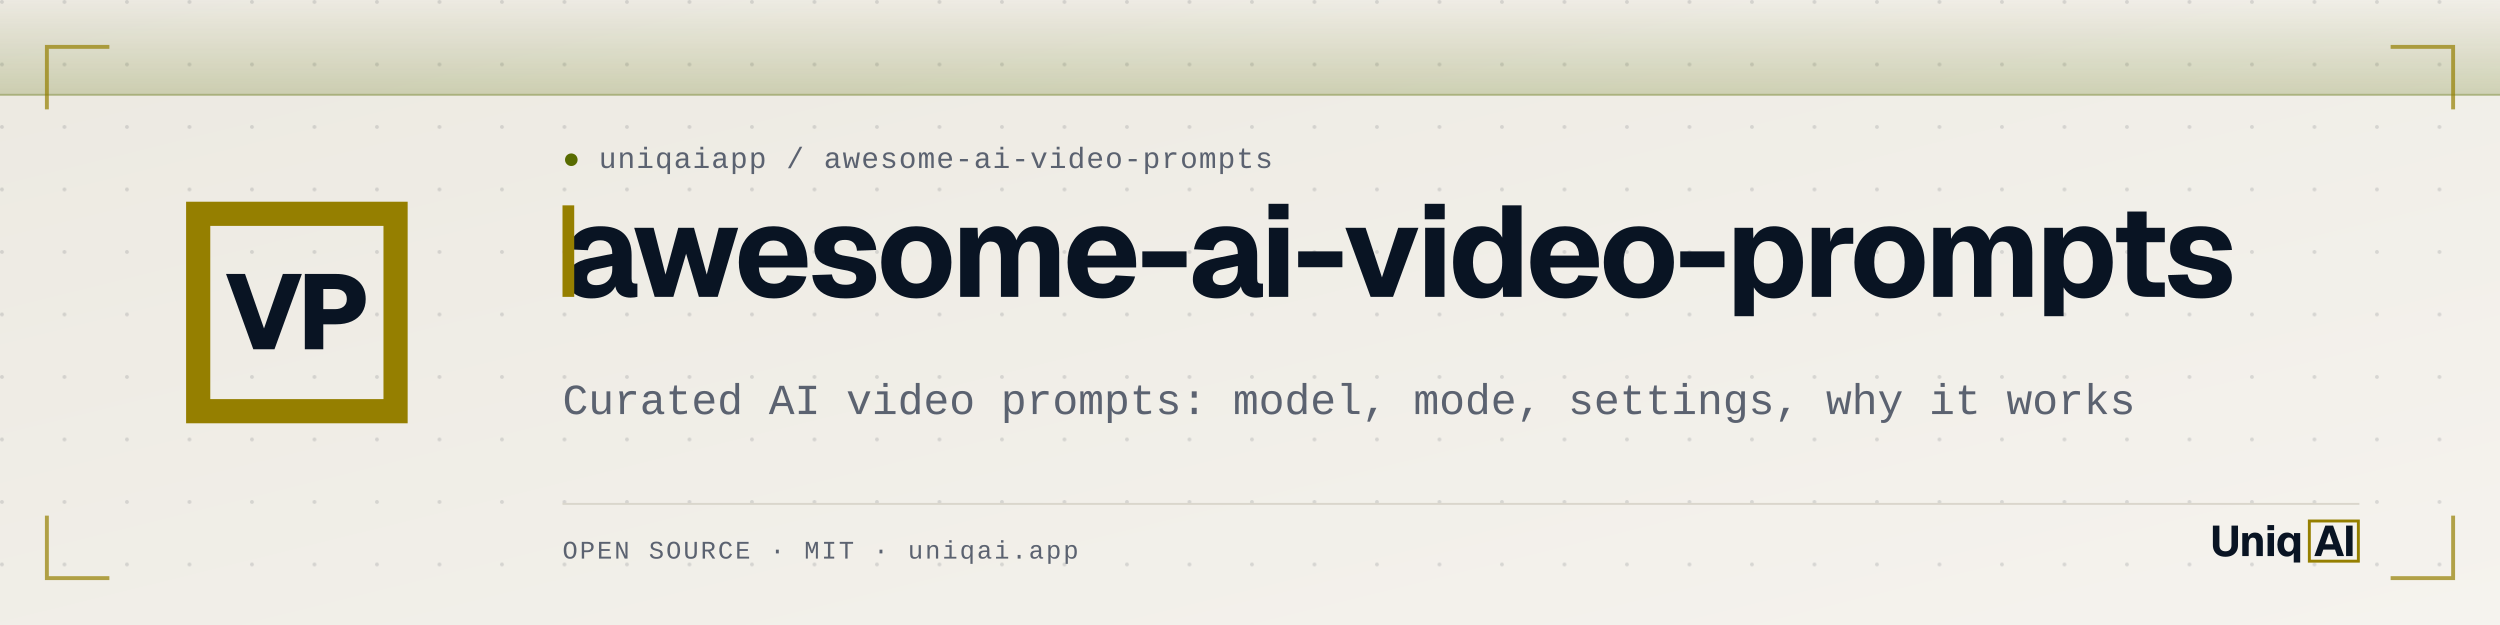
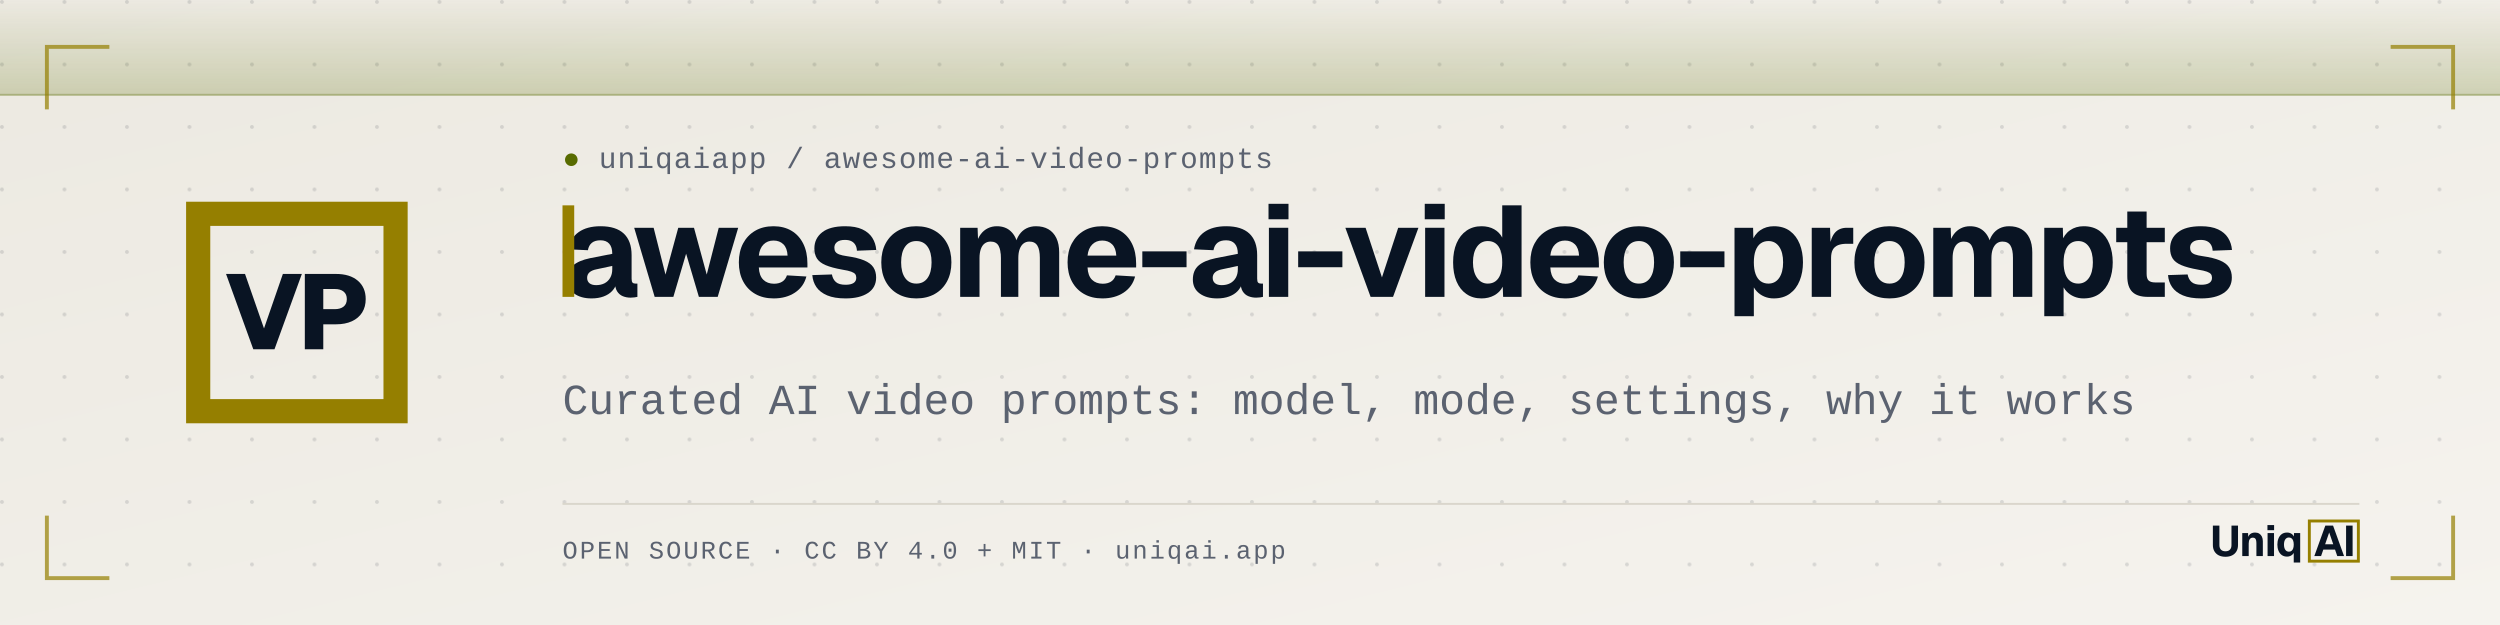
<svg xmlns="http://www.w3.org/2000/svg" width="1280" height="320" viewBox="0 0 1280 320" role="img" aria-labelledby="t d">
  <defs>
    <linearGradient id="bg" x1="0" y1="0" x2="1" y2="1">
      <stop offset="0" stop-color="#ECE9E1" />
      <stop offset="1" stop-color="#F5F3EE" />
    </linearGradient>
    <linearGradient id="scan" x1="0" y1="0" x2="0" y2="1">
      <stop offset="0" stop-color="#586B00" stop-opacity="0" />
      <stop offset="1" stop-color="#586B00" stop-opacity="0.22" />
    </linearGradient>
    <pattern id="grid" width="32" height="32" patternUnits="userSpaceOnUse">
      <circle cx="1" cy="1" r="1" fill="#091423" fill-opacity="0.12" />
    </pattern>
    <clipPath id="clip">
      <rect width="1280" height="320" />
    </clipPath>
  </defs>
  <style>
.ch,.tag{opacity:1}
.pulse{animation:pulse 2.4s ease-in-out infinite}
.ripple{opacity:0;transform-box:fill-box;transform-origin:center;animation:ripple 2.4s ease-out infinite}
.scan{animation:scan 7s linear infinite}
.caret{opacity:1}
@keyframes pulse{0%,100%{opacity:1}50%{opacity:.55}}
@keyframes ripple{0%{opacity:.6;transform:scale(1)}100%{opacity:0;transform:scale(1.22)}}
@keyframes scan{0%{transform:translateY(-48px)}100%{transform:translateY(328px)}}
@keyframes blink{0%,100%{opacity:1}50%{opacity:0}}
@keyframes caret-move{0%{transform:translateX(0)}14.29%{transform:translateX(0px)}16.43%{transform:translateX(35.31px)}18.57%{transform:translateX(87.85px)}20.71%{transform:translateX(125.47px)}22.86%{transform:translateX(160.78px)}25%{transform:translateX(199.25px)}27.14%{transform:translateX(256.15px)}29.29%{transform:translateX(294.43px)}31.43%{transform:translateX(320.3px)}33.57%{transform:translateX(357.32px)}35.71%{transform:translateX(374.22px)}37.86%{transform:translateX(399.43px)}40%{transform:translateX(437.32px)}42.14%{transform:translateX(453.55px)}44.29%{transform:translateX(493.09px)}46.43%{transform:translateX(530.71px)}48.57%{transform:translateX(569.84px)}50.71%{transform:translateX(595.72px)}52.86%{transform:translateX(635.25px)}55%{transform:translateX(659.01px)}57.14%{transform:translateX(697.49px)}59.29%{transform:translateX(754.31px)}61.43%{transform:translateX(792.79px)}63.57%{transform:translateX(819.59px)}65.71%{transform:translateX(861.21px)}100%{transform:translateX(861.21px)}}
@keyframes g0{0%,14.29%{opacity:0}14.29%,100%{opacity:1}}
@keyframes g1{0%,16.43%{opacity:0}16.43%,100%{opacity:1}}
@keyframes g2{0%,18.57%{opacity:0}18.57%,100%{opacity:1}}
@keyframes g3{0%,20.71%{opacity:0}20.71%,100%{opacity:1}}
@keyframes g4{0%,22.86%{opacity:0}22.86%,100%{opacity:1}}
@keyframes g5{0%,25%{opacity:0}25%,100%{opacity:1}}
@keyframes g6{0%,27.14%{opacity:0}27.14%,100%{opacity:1}}
@keyframes g7{0%,29.29%{opacity:0}29.29%,100%{opacity:1}}
@keyframes g8{0%,31.43%{opacity:0}31.43%,100%{opacity:1}}
@keyframes g9{0%,33.57%{opacity:0}33.57%,100%{opacity:1}}
@keyframes g10{0%,35.71%{opacity:0}35.71%,100%{opacity:1}}
@keyframes g11{0%,37.86%{opacity:0}37.86%,100%{opacity:1}}
@keyframes g12{0%,40%{opacity:0}40%,100%{opacity:1}}
@keyframes g13{0%,42.14%{opacity:0}42.14%,100%{opacity:1}}
@keyframes g14{0%,44.29%{opacity:0}44.29%,100%{opacity:1}}
@keyframes g15{0%,46.43%{opacity:0}46.43%,100%{opacity:1}}
@keyframes g16{0%,48.57%{opacity:0}48.57%,100%{opacity:1}}
@keyframes g17{0%,50.71%{opacity:0}50.71%,100%{opacity:1}}
@keyframes g18{0%,52.86%{opacity:0}52.86%,100%{opacity:1}}
@keyframes g19{0%,55%{opacity:0}55%,100%{opacity:1}}
@keyframes g20{0%,57.14%{opacity:0}57.14%,100%{opacity:1}}
@keyframes g21{0%,59.29%{opacity:0}59.29%,100%{opacity:1}}
@keyframes g22{0%,61.43%{opacity:0}61.43%,100%{opacity:1}}
@keyframes g23{0%,63.57%{opacity:0}63.57%,100%{opacity:1}}
@keyframes tag{0%,70%{opacity:0;transform:translateY(8px)}87.14%,100%{opacity:1;transform:none}}
@media (prefers-reduced-motion:reduce){.ch,.tag,.pulse,.scan,.caret{animation:none!important}.scan,.ripple{display:none}.caret{opacity:0}.ch,.tag{opacity:1}}
</style>
  <g clip-path="url(#clip)">
    <rect width="1280" height="320" fill="url(#bg)" />
    <rect width="1280" height="320" fill="url(#grid)" />
    <rect class="scan" x="0" y="0" width="1280" height="48" fill="url(#scan)" />
    <rect class="scan" x="0" y="48" width="1280" height="1" fill="#586B00" fill-opacity="0.45" />
    <path fill="none" stroke="#957F00" stroke-width="2" stroke-opacity=".7" d="M24 56V24h32M1224 24h32v32M24 264v32h32M1256 264v32h-32" />
    <path class="ripple" fill="#957F00" fill-rule="evenodd" d="M95.28 103.28H208.72V216.72H95.28Z M107.66 115.66V204.34H196.34V115.66Z" />
    <path class="pulse" fill="#957F00" fill-rule="evenodd" d="M95.28 103.28H208.72V216.72H95.28Z M107.66 115.66V204.34H196.34V115.66Z" />
    <path fill="#091423" d="M129.68 178.81L115.73 140.26L125.45 140.26L135.17 168.17L144.83 140.26L154.55 140.26L140.54 178.81L129.68 178.81Z M156.07 178.81L156.07 140.26L172.03 140.26Q179.15 140.26 183.19 143.71Q187.24 147.16 187.24 153.13Q187.24 157.09 185.42 160Q183.6 162.9 180.18 164.48Q176.76 166.05 172.03 166.05L165.52 166.05L165.52 178.81L156.07 178.81ZM165.52 158.29L171.38 158.29Q174.26 158.29 175.92 156.98Q177.57 155.68 177.57 153.13Q177.57 150.63 175.94 149.3Q174.32 147.97 171.38 147.97L165.52 147.97L165.52 158.29Z" />
    <text x="288" y="86" font-family="&quot;Geist Mono&quot;, ui-monospace, SFMono-Regular, Menlo, Consolas, &quot;Liberation Mono&quot;, monospace" font-size="15" fill="#5B6270" letter-spacing=".04em">
      <tspan fill="#586B00">●</tspan>  uniqaiapp / awesome-ai-video-prompts</text>
    <path class="ch" style="animation:g0 3.5s step-end forwards" fill="#091423" d="M302.85 152.79Q297.37 152.79 293.91 150.25Q290.44 147.71 290.44 143.16Q290.44 138.47 293.38 135.93Q296.32 133.39 302.06 132.2L313.48 129.96Q313.48 126.52 311.93 124.78Q310.37 123.03 307.47 123.03Q304.63 123.03 303.05 124.31Q301.46 125.6 301 128.11L291.04 127.65Q292.03 121.84 296.28 118.84Q300.54 115.83 307.47 115.83Q315.39 115.83 319.38 119.59Q323.38 123.36 323.38 130.62L323.38 142.69Q323.38 144.21 323.87 144.71Q324.37 145.2 325.36 145.2L326.35 145.2L326.35 152Q325.88 152.13 324.86 152.26Q323.84 152.4 322.85 152.4Q320.74 152.4 318.92 151.67Q317.11 150.94 315.98 149.19Q314.86 147.45 314.86 144.21L315.72 144.87Q315.06 147.25 313.38 149.03Q311.69 150.81 309.02 151.8Q306.35 152.79 302.85 152.79ZM305.23 145.99Q307.67 145.99 309.52 145.04Q311.36 144.08 312.42 142.23Q313.48 140.38 313.48 137.88L313.48 136.16L305.42 137.88Q303.05 138.34 301.83 139.43Q300.61 140.52 300.61 142.23Q300.61 144.01 301.79 145Q302.98 145.99 305.23 145.99Z" />
    <path class="ch" style="animation:g1 3.5s step-end forwards" fill="#091423" d="M335.19 152L324.7 116.62L334.66 116.62L340.73 140.58L347.27 116.62L355.32 116.62L361.85 140.58L367.99 116.62L377.96 116.62L367.46 152L357.83 152L351.29 129.89L344.76 152L335.19 152Z" />
    <path class="ch" style="animation:g2 3.5s step-end forwards" fill="#091423" d="M396.11 152.79Q390.7 152.79 386.7 150.51Q382.71 148.24 380.5 144.08Q378.29 139.92 378.29 134.31Q378.29 128.7 380.5 124.58Q382.71 120.45 386.67 118.14Q390.63 115.83 396.04 115.83Q401.32 115.83 405.22 118.14Q409.11 120.45 411.25 124.74Q413.4 129.03 413.4 134.97L413.4 136.95L388.52 136.95Q388.72 141.18 390.8 143.22Q392.87 145.27 396.31 145.27Q398.81 145.27 400.5 144.21Q402.18 143.16 402.91 140.98L412.87 141.57Q411.49 146.85 407 149.82Q402.51 152.79 396.11 152.79ZM388.52 130.88L403.24 130.88Q403.04 126.99 401.09 125.07Q399.14 123.16 396.04 123.16Q392.94 123.16 390.93 125.17Q388.91 127.18 388.52 130.88Z" />
    <path class="ch" style="animation:g3 3.5s step-end forwards" fill="#091423" d="M432.94 152.79Q427.19 152.79 423.53 151.24Q419.87 149.69 418.02 147.02Q416.17 144.34 415.91 140.85L425.94 140.52Q426.4 143.02 427.99 144.41Q429.57 145.8 432.94 145.8Q435.58 145.8 437 144.91Q438.41 144.01 438.41 142.23Q438.41 141.11 437.89 140.38Q437.36 139.66 435.84 139.1Q434.32 138.54 431.35 138.07Q425.81 137.08 422.67 135.73Q419.54 134.38 418.25 132.3Q416.96 130.22 416.96 127.18Q416.96 122.1 420.92 118.97Q424.88 115.83 432.74 115.83Q438.08 115.83 441.48 117.42Q444.88 119 446.63 121.77Q448.38 124.54 448.64 127.98L438.74 128.37Q438.68 126.72 437.99 125.47Q437.29 124.21 435.97 123.52Q434.65 122.83 432.61 122.83Q429.97 122.83 428.58 123.92Q427.19 125.01 427.19 126.79Q427.19 128.11 427.75 128.93Q428.32 129.76 429.74 130.29Q431.15 130.81 433.53 131.14Q439.14 131.94 442.44 133.32Q445.74 134.71 447.16 136.85Q448.58 139 448.58 142.1Q448.58 147.25 444.39 150.02Q440.2 152.79 432.94 152.79Z" />
    <path class="ch" style="animation:g4 3.5s step-end forwards" fill="#091423" d="M469.17 152.79Q463.76 152.79 459.73 150.51Q455.71 148.24 453.46 144.08Q451.22 139.92 451.22 134.31Q451.22 128.7 453.46 124.58Q455.71 120.45 459.73 118.14Q463.76 115.83 469.17 115.83Q474.58 115.83 478.61 118.14Q482.63 120.45 484.88 124.58Q487.12 128.7 487.12 134.31Q487.12 139.92 484.88 144.08Q482.63 148.24 478.61 150.51Q474.58 152.79 469.17 152.79ZM469.17 145.2Q472.87 145.2 474.91 142.33Q476.96 139.46 476.96 134.31Q476.96 129.16 474.91 126.29Q472.87 123.42 469.17 123.42Q465.47 123.42 463.43 126.29Q461.38 129.16 461.38 134.31Q461.38 139.46 463.43 142.33Q465.47 145.2 469.17 145.2Z" />
    <path class="ch" style="animation:g5 3.5s step-end forwards" fill="#091423" d="M491.61 152L491.61 116.62L500.52 116.62L500.85 125.14L499.93 124.74Q500.65 121.9 502.14 119.92Q503.62 117.94 505.73 116.89Q507.85 115.83 510.35 115.83Q514.78 115.83 517.51 118.41Q520.25 120.98 521.05 125.34L519.79 125.4Q520.39 122.3 521.87 120.16Q523.36 118.01 525.53 116.92Q527.71 115.83 530.42 115.83Q534.11 115.83 536.75 117.35Q539.39 118.87 540.85 121.87Q542.3 124.87 542.3 129.23L542.3 152L532.4 152L532.4 132Q532.4 127.84 531.14 125.77Q529.89 123.69 527.05 123.69Q525.27 123.69 524.02 124.68Q522.76 125.67 522.07 127.55Q521.38 129.43 521.38 132.13L521.38 152L512.47 152L512.47 132.13Q512.47 128.04 511.28 125.86Q510.09 123.69 507.19 123.69Q505.4 123.69 504.12 124.68Q502.83 125.67 502.17 127.58Q501.51 129.49 501.51 132.13L501.51 152L491.61 152Z" />
    <path class="ch" style="animation:g6 3.5s step-end forwards" fill="#091423" d="M564.41 152.79Q559 152.79 555 150.51Q551.01 148.24 548.8 144.08Q546.59 139.92 546.59 134.31Q546.59 128.7 548.8 124.58Q551.01 120.45 554.97 118.14Q558.93 115.83 564.34 115.83Q569.62 115.83 573.52 118.14Q577.41 120.45 579.56 124.74Q581.7 129.03 581.7 134.97L581.7 136.95L556.82 136.95Q557.02 141.18 559.1 143.22Q561.17 145.27 564.61 145.27Q567.11 145.27 568.8 144.21Q570.48 143.16 571.21 140.98L581.17 141.57Q579.79 146.85 575.3 149.82Q570.81 152.79 564.41 152.79ZM556.82 130.88L571.54 130.88Q571.34 126.99 569.39 125.07Q567.44 123.16 564.34 123.16Q561.24 123.16 559.23 125.17Q557.21 127.18 556.82 130.88Z" />
    <path class="ch" style="animation:g7 3.5s step-end forwards" fill="#091423" d="M584.87 136.82L584.87 128.7L607.51 128.7L607.51 136.82L584.87 136.82Z" />
    <path class="ch" style="animation:g8 3.5s step-end forwards" fill="#091423" d="M623.15 152.79Q617.67 152.79 614.21 150.25Q610.74 147.71 610.74 143.16Q610.74 138.47 613.68 135.93Q616.61 133.39 622.36 132.2L633.77 129.96Q633.77 126.52 632.22 124.78Q630.67 123.03 627.77 123.03Q624.93 123.03 623.35 124.31Q621.76 125.6 621.3 128.11L611.33 127.65Q612.32 121.84 616.58 118.84Q620.84 115.83 627.77 115.83Q635.69 115.83 639.68 119.59Q643.67 123.36 643.67 130.62L643.67 142.69Q643.67 144.21 644.17 144.71Q644.66 145.2 645.65 145.2L646.64 145.2L646.64 152Q646.18 152.13 645.16 152.26Q644.14 152.4 643.15 152.4Q641.03 152.4 639.22 151.67Q637.4 150.94 636.28 149.19Q635.16 147.45 635.16 144.21L636.02 144.87Q635.36 147.25 633.67 149.03Q631.99 150.81 629.32 151.8Q626.65 152.79 623.15 152.79ZM625.52 145.99Q627.97 145.99 629.81 145.04Q631.66 144.08 632.72 142.23Q633.77 140.38 633.77 137.88L633.77 136.16L625.72 137.88Q623.35 138.34 622.13 139.43Q620.9 140.52 620.9 142.23Q620.9 144.01 622.09 145Q623.28 145.99 625.52 145.99Z" />
    <path class="ch" style="animation:g9 3.5s step-end forwards" fill="#091423" d="M649.68 152L649.68 116.62L659.58 116.62L659.58 152L649.68 152ZM649.48 112.27L649.48 104.35L659.71 104.35L659.71 112.27L649.48 112.27Z" />
    <path class="ch" style="animation:g10 3.5s step-end forwards" fill="#091423" d="M664.66 136.82L664.66 128.7L687.3 128.7L687.3 136.82L664.66 136.82Z" />
    <path class="ch" style="animation:g11 3.5s step-end forwards" fill="#091423" d="M701.75 152L688.82 116.62L699.18 116.62L707.56 142.03L715.88 116.62L726.24 116.62L713.24 152L701.75 152Z" />
    <path class="ch" style="animation:g12 3.5s step-end forwards" fill="#091423" d="M729.67 152L729.67 116.62L739.57 116.62L739.57 152L729.67 152ZM729.47 112.27L729.47 104.35L739.7 104.35L739.7 112.27L729.47 112.27Z" />
    <path class="ch" style="animation:g13 3.5s step-end forwards" fill="#091423" d="M758.51 152.79Q754.03 152.79 750.76 150.51Q747.49 148.24 745.74 144.11Q743.99 139.99 743.99 134.31Q743.99 128.64 745.78 124.51Q747.56 120.39 750.83 118.11Q754.09 115.83 758.51 115.83Q762.28 115.83 765.01 117.38Q767.75 118.93 769.14 121.64L769.14 105.14L779.04 105.14L779.04 152L769.6 152L769.4 146.79Q767.95 149.62 765.08 151.21Q762.21 152.79 758.51 152.79ZM761.75 145.2Q764.12 145.2 765.77 143.95Q767.42 142.69 768.28 140.28Q769.14 137.88 769.14 134.31Q769.14 130.68 768.28 128.27Q767.42 125.86 765.77 124.64Q764.12 123.42 761.75 123.42Q758.25 123.42 756.2 126.36Q754.16 129.3 754.16 134.31Q754.16 139.26 756.24 142.23Q758.32 145.2 761.75 145.2Z" />
    <path class="ch" style="animation:g14 3.5s step-end forwards" fill="#091423" d="M801.35 152.79Q795.94 152.79 791.94 150.51Q787.95 148.24 785.74 144.08Q783.53 139.92 783.53 134.31Q783.53 128.7 785.74 124.58Q787.95 120.45 791.91 118.14Q795.87 115.83 801.28 115.83Q806.56 115.83 810.46 118.14Q814.35 120.45 816.5 124.74Q818.64 129.03 818.64 134.97L818.64 136.95L793.76 136.95Q793.96 141.18 796.03 143.22Q798.11 145.27 801.55 145.27Q804.05 145.27 805.74 144.21Q807.42 143.16 808.15 140.98L818.11 141.57Q816.73 146.85 812.24 149.82Q807.75 152.79 801.35 152.79ZM793.76 130.88L808.48 130.88Q808.28 126.99 806.33 125.07Q804.38 123.16 801.28 123.16Q798.18 123.16 796.17 125.17Q794.15 127.18 793.76 130.88Z" />
    <path class="ch" style="animation:g15 3.5s step-end forwards" fill="#091423" d="M839.1 152.79Q833.69 152.79 829.66 150.51Q825.64 148.24 823.39 144.08Q821.15 139.92 821.15 134.31Q821.15 128.7 823.39 124.58Q825.64 120.45 829.66 118.14Q833.69 115.83 839.1 115.83Q844.51 115.83 848.54 118.14Q852.56 120.45 854.81 124.58Q857.05 128.7 857.05 134.31Q857.05 139.92 854.81 144.08Q852.56 148.24 848.54 150.51Q844.51 152.79 839.1 152.79ZM839.1 145.2Q842.8 145.2 844.84 142.33Q846.89 139.46 846.89 134.31Q846.89 129.16 844.84 126.29Q842.8 123.42 839.1 123.42Q835.4 123.42 833.36 126.29Q831.31 129.16 831.31 134.31Q831.31 139.46 833.36 142.33Q835.4 145.2 839.1 145.2Z" />
    <path class="ch" style="animation:g16 3.5s step-end forwards" fill="#091423" d="M860.29 136.82L860.29 128.7L882.92 128.7L882.92 136.82L860.29 136.82Z" />
    <path class="ch" style="animation:g17 3.5s step-end forwards" fill="#091423" d="M888.07 161.9L888.07 116.62L897.58 116.62L897.77 124.08L896.98 123.75Q898.3 119.92 901.27 117.88Q904.24 115.83 908.2 115.83Q913.15 115.83 916.45 118.27Q919.75 120.72 921.44 124.91Q923.12 129.1 923.12 134.31Q923.12 139.46 921.44 143.68Q919.75 147.91 916.42 150.35Q913.09 152.79 908.14 152.79Q905.56 152.79 903.32 151.84Q901.07 150.88 899.46 149.16Q897.84 147.45 897.11 145.07L897.97 144.54L897.97 161.9L888.07 161.9ZM905.43 145.2Q908.93 145.2 910.94 142.3Q912.95 139.39 912.95 134.31Q912.95 129.23 910.94 126.33Q908.93 123.42 905.43 123.42Q903.12 123.42 901.44 124.64Q899.75 125.86 898.86 128.31Q897.97 130.75 897.97 134.31Q897.97 137.88 898.86 140.32Q899.75 142.76 901.44 143.98Q903.12 145.2 905.43 145.2Z" />
    <path class="ch" style="animation:g18 3.5s step-end forwards" fill="#091423" d="M927.61 152L927.61 116.62L936.98 116.62L937.31 126.92L936.58 126.72Q937.44 121.38 939.62 119Q941.8 116.62 945.62 116.62L948.86 116.62L948.86 124.81L945.62 124.81Q942.85 124.81 941.07 125.53Q939.29 126.26 938.4 127.84Q937.51 129.43 937.51 132.13L937.51 152L927.61 152Z" />
    <path class="ch" style="animation:g19 3.5s step-end forwards" fill="#091423" d="M967.4 152.79Q961.99 152.79 957.97 150.51Q953.94 148.24 951.7 144.08Q949.45 139.92 949.45 134.31Q949.45 128.7 951.7 124.58Q953.94 120.45 957.97 118.14Q961.99 115.83 967.4 115.83Q972.82 115.83 976.84 118.14Q980.87 120.45 983.11 124.58Q985.36 128.7 985.36 134.31Q985.36 139.92 983.11 144.08Q980.87 148.24 976.84 150.51Q972.82 152.79 967.4 152.79ZM967.4 145.2Q971.1 145.2 973.15 142.33Q975.19 139.46 975.19 134.31Q975.19 129.16 973.15 126.29Q971.1 123.42 967.4 123.42Q963.71 123.42 961.66 126.29Q959.62 129.16 959.62 134.31Q959.62 139.46 961.66 142.33Q963.71 145.2 967.4 145.2Z" />
    <path class="ch" style="animation:g20 3.5s step-end forwards" fill="#091423" d="M989.84 152L989.84 116.62L998.75 116.62L999.08 125.14L998.16 124.74Q998.89 121.9 1000.37 119.92Q1001.86 117.94 1003.97 116.89Q1006.08 115.83 1008.59 115.83Q1013.01 115.83 1015.75 118.41Q1018.49 120.98 1019.28 125.34L1018.03 125.4Q1018.62 122.3 1020.11 120.16Q1021.59 118.01 1023.77 116.92Q1025.95 115.83 1028.65 115.83Q1032.35 115.83 1034.99 117.35Q1037.63 118.87 1039.08 121.87Q1040.53 124.87 1040.53 129.23L1040.53 152L1030.63 152L1030.63 132Q1030.63 127.84 1029.38 125.77Q1028.12 123.69 1025.29 123.69Q1023.5 123.69 1022.25 124.68Q1021 125.67 1020.3 127.55Q1019.61 129.43 1019.61 132.13L1019.61 152L1010.7 152L1010.7 132.13Q1010.7 128.04 1009.51 125.86Q1008.32 123.69 1005.42 123.69Q1003.64 123.69 1002.35 124.68Q1001.06 125.67 1000.4 127.58Q999.74 129.49 999.74 132.13L999.74 152L989.84 152Z" />
    <path class="ch" style="animation:g21 3.5s step-end forwards" fill="#091423" d="M1046.67 161.9L1046.67 116.62L1056.17 116.62L1056.37 124.08L1055.58 123.75Q1056.9 119.92 1059.87 117.88Q1062.84 115.83 1066.8 115.83Q1071.75 115.83 1075.05 118.27Q1078.35 120.72 1080.03 124.91Q1081.72 129.1 1081.72 134.31Q1081.72 139.46 1080.03 143.68Q1078.35 147.91 1075.02 150.35Q1071.68 152.79 1066.73 152.79Q1064.16 152.79 1061.92 151.84Q1059.67 150.88 1058.06 149.16Q1056.44 147.45 1055.71 145.07L1056.57 144.54L1056.57 161.9L1046.67 161.9ZM1064.03 145.2Q1067.53 145.2 1069.54 142.3Q1071.55 139.39 1071.55 134.31Q1071.55 129.23 1069.54 126.33Q1067.53 123.42 1064.03 123.42Q1061.72 123.42 1060.04 124.64Q1058.35 125.86 1057.46 128.31Q1056.57 130.75 1056.57 134.31Q1056.57 137.88 1057.46 140.32Q1058.35 142.76 1060.04 143.98Q1061.72 145.2 1064.03 145.2Z" />
    <path class="ch" style="animation:g22 3.5s step-end forwards" fill="#091423" d="M1099.8 152Q1094.32 152 1091.75 149.46Q1089.17 146.92 1089.17 141.37L1089.17 108.31L1099.07 108.31L1099.07 140.19Q1099.07 142.76 1100.16 143.68Q1101.25 144.61 1103.43 144.61L1108.38 144.61L1108.38 152L1099.8 152ZM1083.5 124.02L1083.5 116.62L1108.38 116.62L1108.38 124.02L1083.5 124.02Z" />
    <path class="ch" style="animation:g23 3.5s step-end forwards" fill="#091423" d="M1127.06 152.79Q1121.32 152.79 1117.65 151.24Q1113.99 149.69 1112.14 147.02Q1110.29 144.34 1110.03 140.85L1120.06 140.52Q1120.52 143.02 1122.11 144.41Q1123.69 145.8 1127.06 145.8Q1129.7 145.8 1131.12 144.91Q1132.54 144.01 1132.54 142.23Q1132.54 141.11 1132.01 140.38Q1131.48 139.66 1129.96 139.1Q1128.44 138.54 1125.47 138.07Q1119.93 137.08 1116.8 135.73Q1113.66 134.38 1112.37 132.3Q1111.09 130.22 1111.09 127.18Q1111.09 122.1 1115.05 118.97Q1119.01 115.83 1126.86 115.83Q1132.21 115.83 1135.61 117.42Q1139 119 1140.75 121.77Q1142.5 124.54 1142.77 127.98L1132.87 128.37Q1132.8 126.72 1132.11 125.47Q1131.41 124.21 1130.09 123.52Q1128.77 122.83 1126.73 122.83Q1124.09 122.83 1122.7 123.92Q1121.32 125.01 1121.32 126.79Q1121.32 128.11 1121.88 128.93Q1122.44 129.76 1123.86 130.29Q1125.28 130.81 1127.65 131.14Q1133.26 131.94 1136.56 133.32Q1139.86 134.71 1141.28 136.85Q1142.7 139 1142.7 142.1Q1142.7 147.25 1138.51 150.02Q1134.32 152.79 1127.06 152.79Z" />
    <rect class="caret" x="288" y="105.14" width="6" height="46.86" fill="#957F00" style="animation:caret-move 3.5s step-end forwards,blink 1s step-end 2.3s infinite" />
    <text class="tag" style="animation:tag 3.5s ease-out forwards" x="288" y="212" font-family="&quot;Geist Mono&quot;, ui-monospace, SFMono-Regular, Menlo, Consolas, &quot;Liberation Mono&quot;, monospace" font-size="22" fill="#5B6270">Curated AI video prompts: model, mode, settings, why it works</text>
    <line x1="288" y1="258" x2="1208" y2="258" stroke="#DAD6CC" stroke-width="1" />
-     <text x="288" y="286" font-family="&quot;Geist Mono&quot;, ui-monospace, SFMono-Regular, Menlo, Consolas, &quot;Liberation Mono&quot;, monospace" font-size="13" fill="#5B6270" letter-spacing=".08em">OPEN SOURCE · MIT · uniqai.app</text>
+     <text x="288" y="286" font-family="&quot;Geist Mono&quot;, ui-monospace, SFMono-Regular, Menlo, Consolas, &quot;Liberation Mono&quot;, monospace" font-size="13" fill="#5B6270" letter-spacing=".08em">OPEN SOURCE · CC BY 4.0 + MIT · uniqai.app</text>
    <g transform="translate(1132.99 266) scale(0.22)" aria-label="UniqAI">
      <path fill="#091423" d="M29.3 86.7Q20.3 86.7 13.75 83.4Q7.2 80.1 3.6 73.95Q0 67.8 0 59.5L0 14.1L15.2 14.1L15.2 59.5Q15.2 66.4 18.85 70.15Q22.5 73.9 29.3 73.9Q36.1 73.9 39.7 70.15Q43.3 66.4 43.3 59.5L43.3 14.1L58.5 14.1L58.5 59.5Q58.5 67.8 54.95 73.95Q51.4 80.1 44.8 83.4Q38.2 86.7 29.3 86.7ZM68.4 85.1L68.4 31.5L81.9 31.5L82.5 47.2L80.6 46.7Q81.4 40.7 83.85 37.1Q86.3 33.5 90 31.9Q93.7 30.3 98.1 30.3Q103.9 30.3 107.95 32.8Q112 35.3 114.15 39.85Q116.3 44.4 116.3 50.6L116.3 85.1L101.3 85.1L101.3 55.6Q101.3 51.3 100.6 48.3Q99.9 45.3 98.1 43.75Q96.3 42.2 93.1 42.2Q88.4 42.2 85.9 45.65Q83.4 49.1 83.4 55.6L83.4 85.1L68.4 85.1ZM127.3 85.1L127.3 31.5L142.3 31.5L142.3 85.1L127.3 85.1ZM127 24.9L127 12.9L142.5 12.9L142.5 24.9L127 24.9ZM203.2 100.1L188.2 100.1L188.2 73.8L189.5 74.6Q188.4 78.2 185.95 80.8Q183.5 83.4 180.1 84.85Q176.7 86.3 172.8 86.3Q165.3 86.3 160.25 82.6Q155.2 78.9 152.65 72.5Q150.1 66.1 150.1 58.3Q150.1 50.4 152.65 44.05Q155.2 37.7 160.2 34Q165.2 30.3 172.7 30.3Q178.8 30.3 183.3 33.4Q187.8 36.5 189.7 42.3L188.5 42.8L188.8 31.5L203.2 31.5L203.2 100.1ZM176.9 74.8Q180.5 74.8 183 72.95Q185.5 71.1 186.85 67.4Q188.2 63.7 188.2 58.3Q188.2 52.9 186.85 49.2Q185.5 45.5 182.95 43.65Q180.4 41.8 176.9 41.8Q171.6 41.8 168.55 46.2Q165.5 50.6 165.5 58.3Q165.5 66 168.55 70.4Q171.6 74.8 176.9 74.8ZM236.1 85.1L261.7 14.1L279.7 14.1L305.3 85.1L289.5 85.1L284.3 70L257 70L251.8 85.1L236.1 85.1ZM261.3 57.5L280.1 57.5L270.7 30.1L261.3 57.5ZM310 85.1L310 14.1L325.2 14.1L325.2 85.1L310 85.1Z" />
      <path fill="#957F00" fill-rule="evenodd" d="M221.1 100.3L342 100.3L342 0L221.1 0Z M227.9 93.5L227.9 6.8L335.2 6.8L335.2 93.5Z" />
    </g>
  </g>
</svg>
